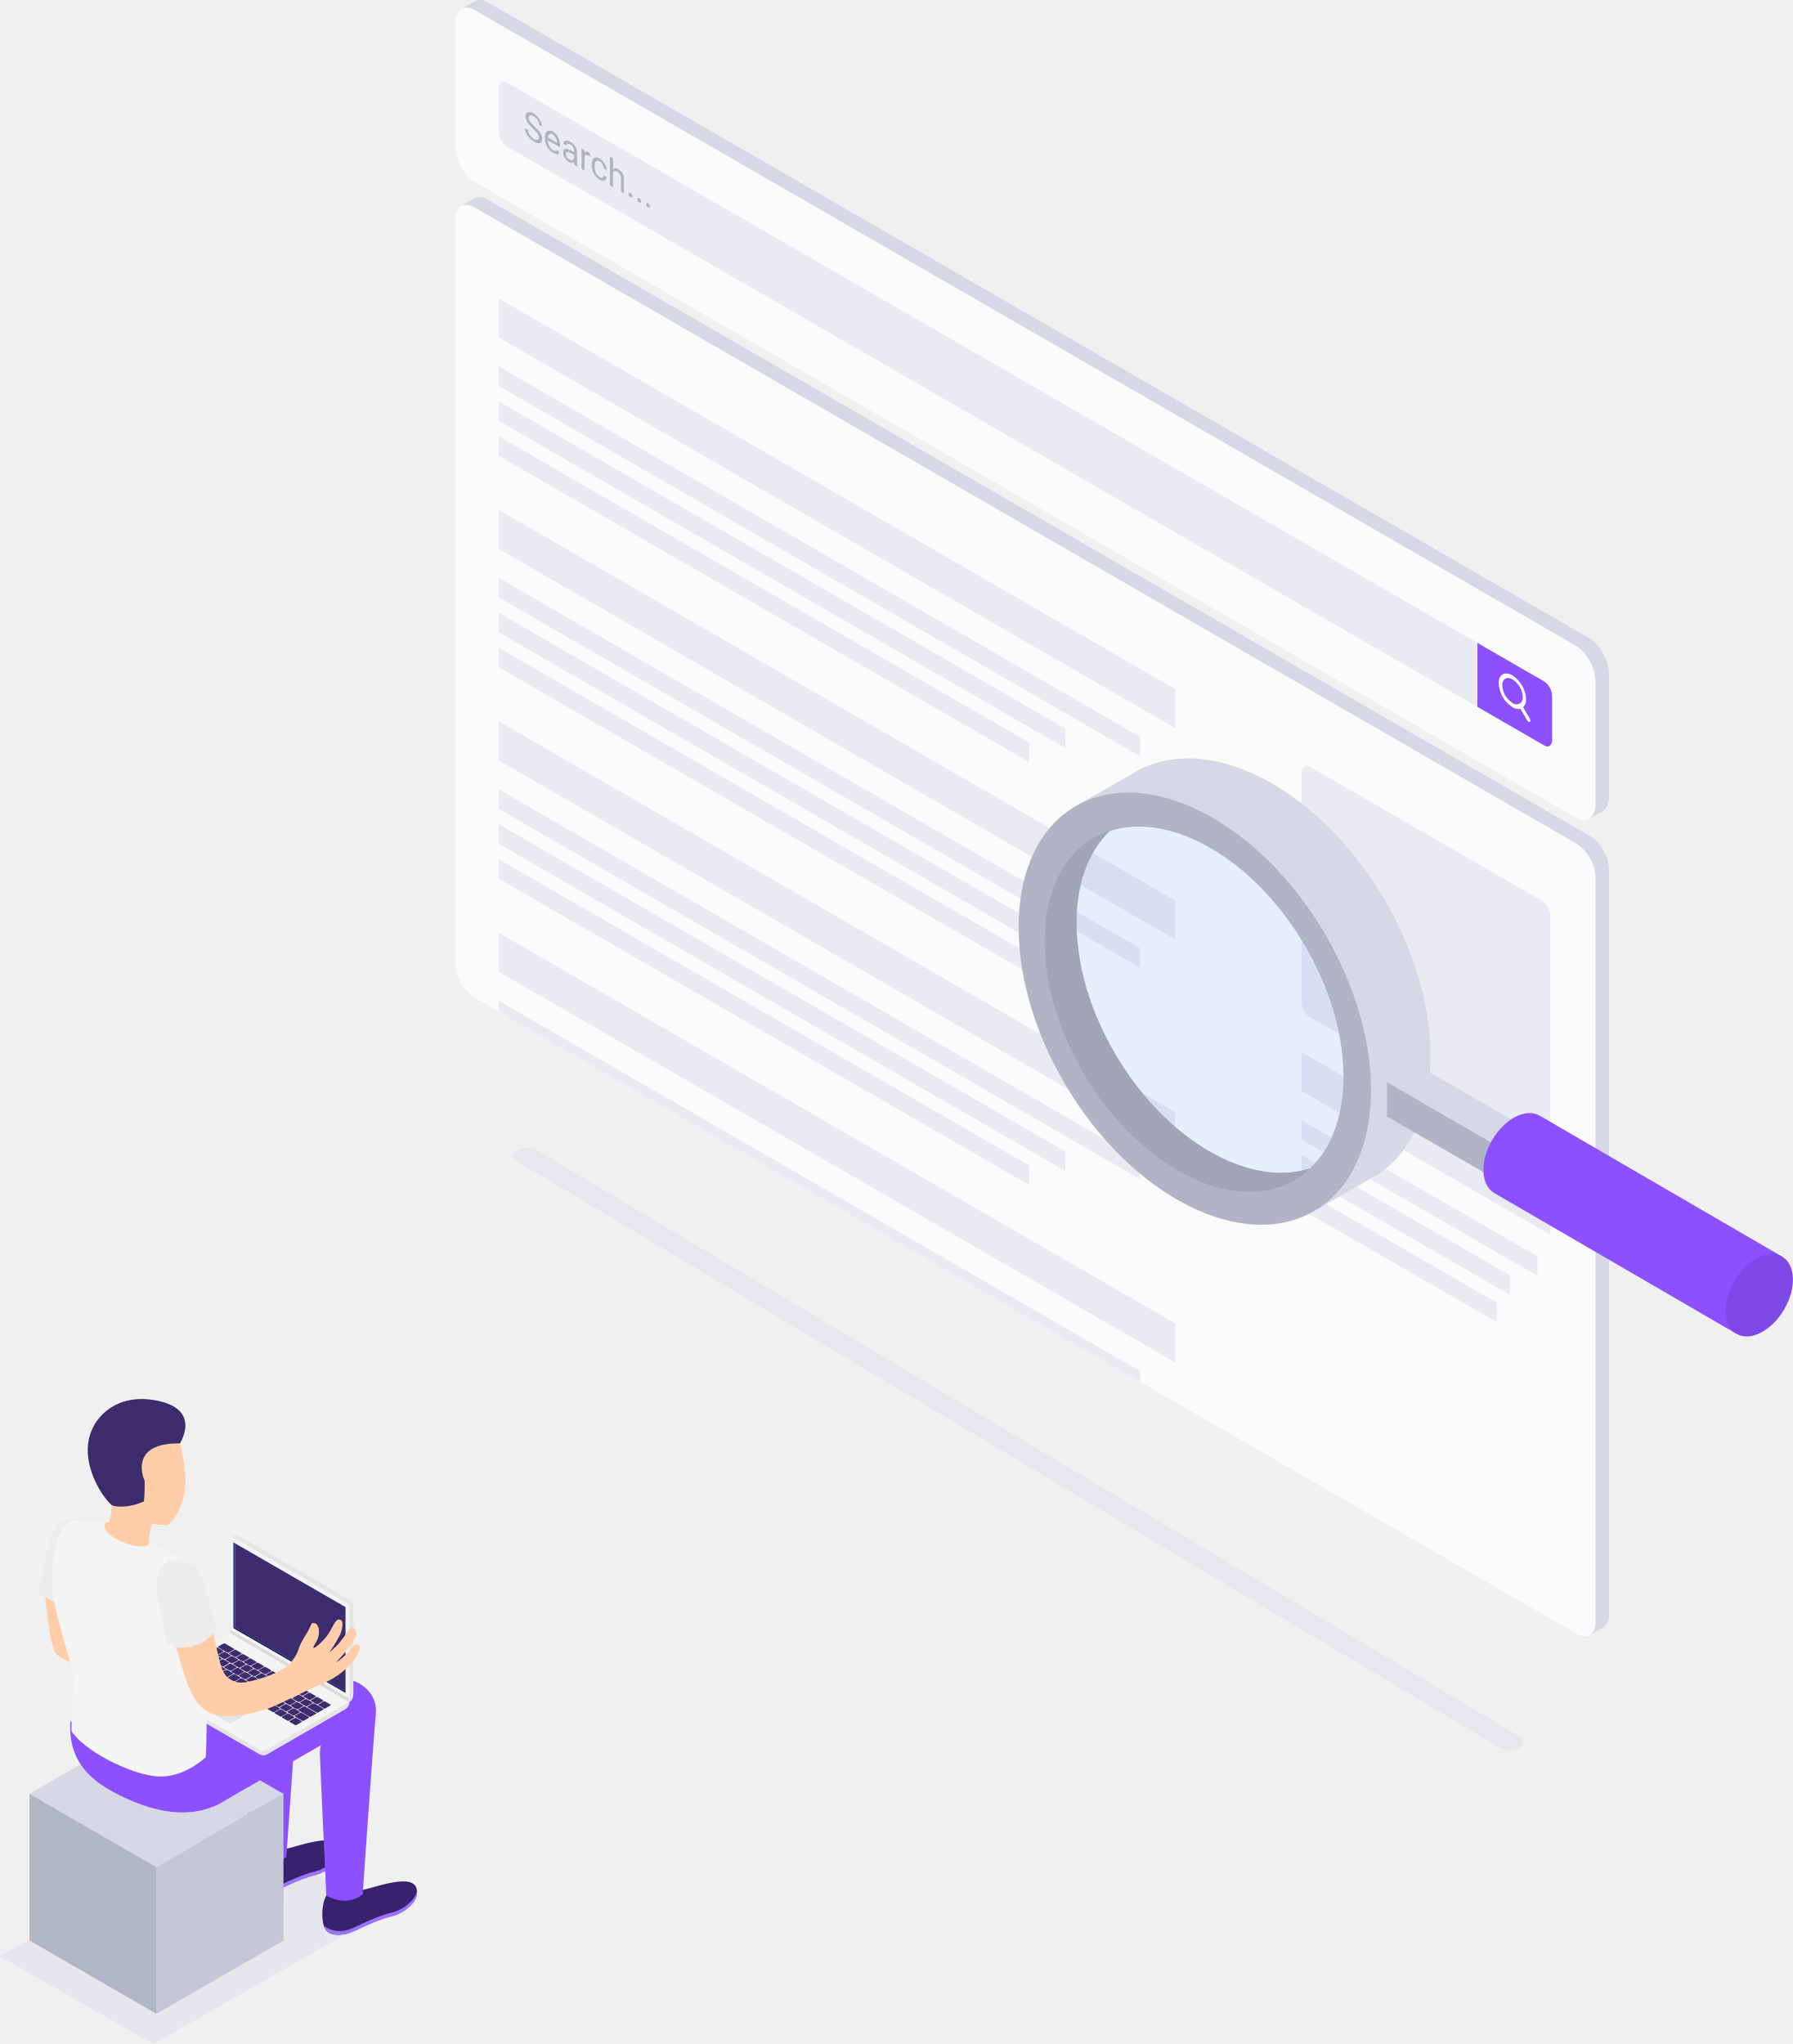
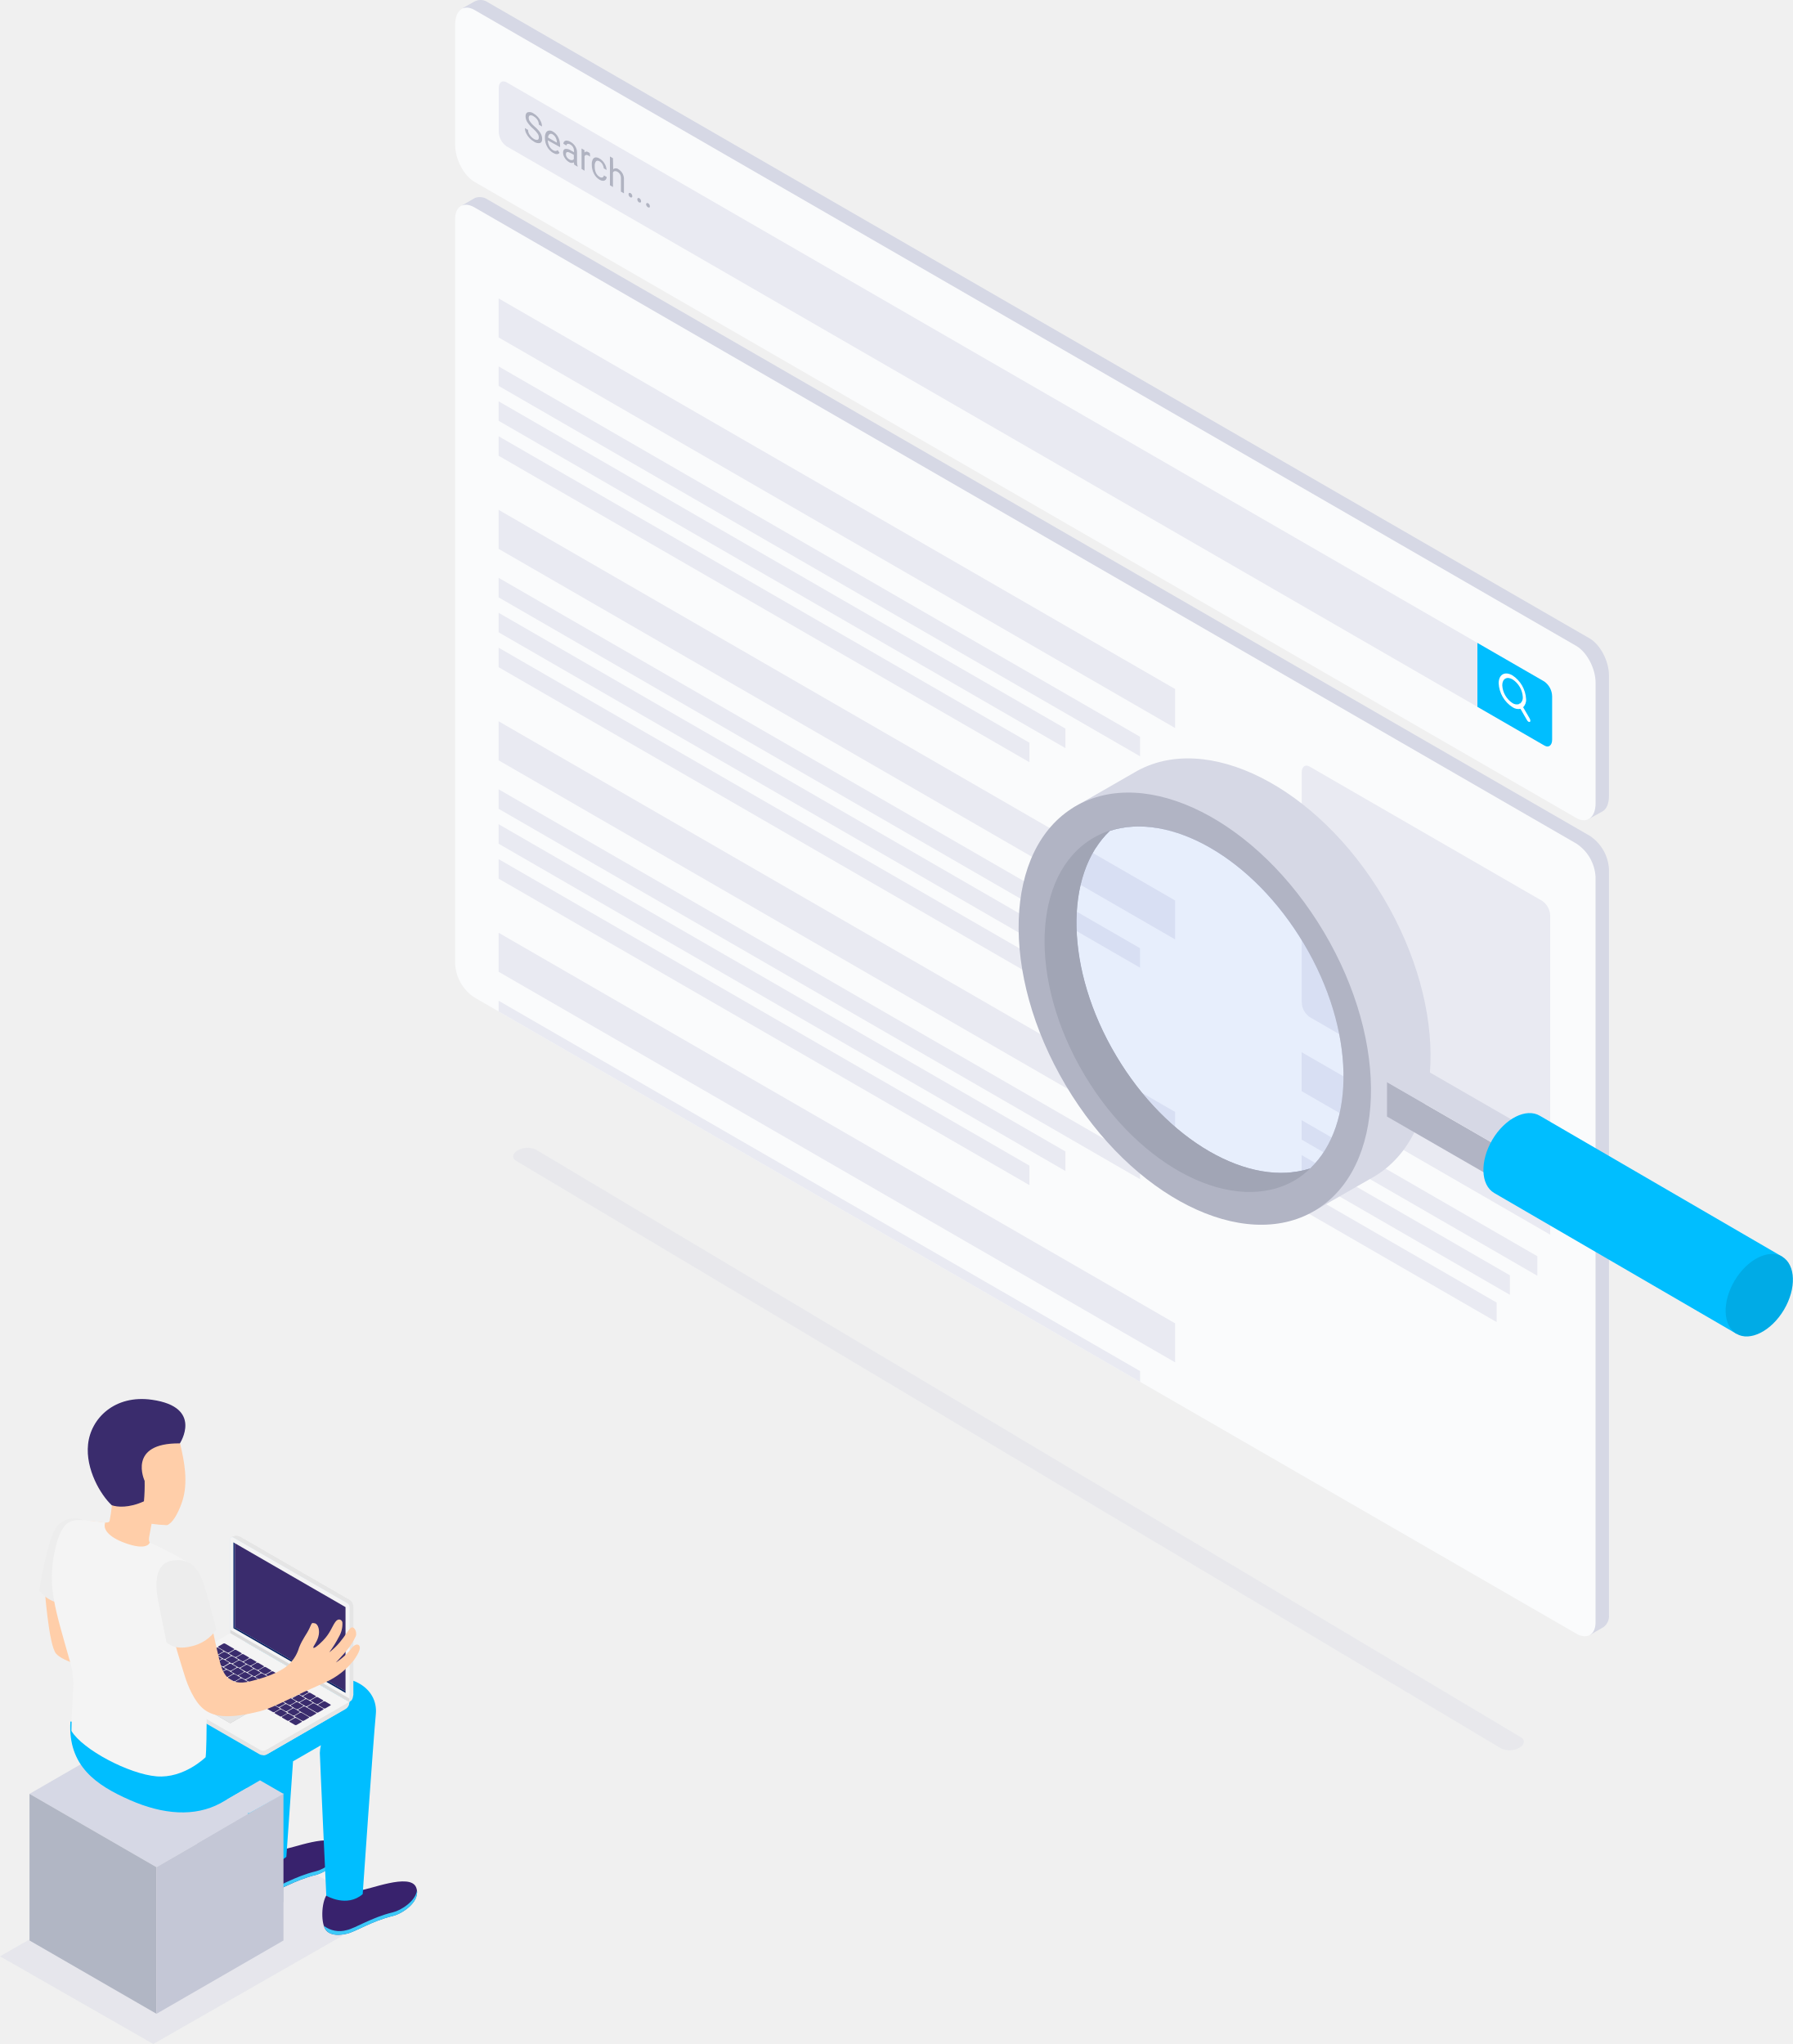
<svg xmlns="http://www.w3.org/2000/svg" viewBox="0 0 438.57 500">
  <defs>
-     <style>.cls-1,.cls-11,.cls-12{fill:#d6d8e5;}.cls-2{fill:#fafbfc;}.cls-3{fill:#e9eaf2;}.cls-4{fill:#8c50ff;}.cls-5{fill:#b0b3c1;}.cls-6{fill:#fff;}.cls-7{fill:#b1b4c4;}.cls-8{fill:#a1a5b5;}.cls-9{fill:#3e7eff;}.cls-10,.cls-9{opacity:0.1;}.cls-11{opacity:0.3;}.cls-12{opacity:0.4;}.cls-13{fill:#b1b6c4;}.cls-14{fill:#c4c7d6;}.cls-15{fill:#38226d;}.cls-16{fill:#9c73ff;}.cls-17{fill:#ffcea9;}.cls-18{fill:#ededed;}.cls-19{fill:#e5e5e5;}.cls-20{fill:#f4f4f4;}.cls-21{fill:#bfbfbf;}.cls-22{fill:#3a2c6d;}.cls-23{fill:#dceeff;}.cls-24{fill:#dbdbdb;}.cls-25{fill:#1e3779;}.cls-26{fill:#031f60;}</style>
+     <style>.cls-1,.cls-11,.cls-12{fill:#d6d8e5;}.cls-2{fill:#fafbfc;}.cls-3{fill:#e9eaf2;}.cls-4{fill:#00beff;}.cls-5{fill:#b0b3c1;}.cls-6{fill:#fff;}.cls-7{fill:#b1b4c4;}.cls-8{fill:#a1a5b5;}.cls-9{fill:#3e7eff;}.cls-10,.cls-9{opacity:0.1;}.cls-11{opacity:0.3;}.cls-12{opacity:0.4;}.cls-13{fill:#b1b6c4;}.cls-14{fill:#c4c7d6;}.cls-15{fill:#38226d;}.cls-16{fill:#3cc9f8;}.cls-17{fill:#ffcea9;}.cls-18{fill:#ededed;}.cls-19{fill:#e5e5e5;}.cls-20{fill:#f4f4f4;}.cls-21{fill:#bfbfbf;}.cls-22{fill:#3a2c6d;}.cls-23{fill:#dceeff;}.cls-24{fill:#dbdbdb;}.cls-25{fill:#1e3779;}.cls-26{fill:#031f60;}</style>
  </defs>
  <g id="Слой_2" data-name="Слой 2">
    <g id="Слой_1-2" data-name="Слой 1">
      <path class="cls-1" d="M388.86,204.44,119.34,48.84a3.44,3.44,0,0,0-3.16-.42h0l0,0-.27.16-2.94,1.7,1.69,2.39V233.94a10.44,10.44,0,0,0,4.72,8.18L388.53,397.54l.38,2.41,3.27-1.89h0a3.31,3.31,0,0,0,1.4-3.06V212.62A10.44,10.44,0,0,0,388.86,204.44Z" />
      <path class="cls-2" d="M390.3,214.52V396.89c0,3-2.1,4.23-4.72,2.72L116.06,244a10.44,10.44,0,0,1-4.72-8.18V53.46c0-3,2.11-4.24,4.72-2.73L385.58,206.34A10.41,10.41,0,0,1,390.3,214.52Z" />
      <polygon class="cls-3" points="287.46 178.09 121.97 82.54 121.97 73 287.46 168.55 287.46 178.09" />
      <polygon class="cls-3" points="278.88 185 121.97 94.4 121.97 89.63 278.88 180.23 278.88 185" />
      <polygon class="cls-3" points="260.62 183 121.97 102.94 121.97 98.17 260.62 178.23 260.62 183" />
      <polygon class="cls-3" points="251.81 186.45 121.97 111.49 121.97 106.72 251.81 181.68 251.81 186.45" />
      <polygon class="cls-3" points="379.21 302.03 318.4 266.92 318.4 257.38 379.21 292.48 379.21 302.03" />
      <polygon class="cls-3" points="376.06 312.07 318.4 278.78 318.4 274.01 376.06 307.3 376.06 312.07" />
      <polygon class="cls-3" points="369.35 316.74 318.4 287.32 318.4 282.55 369.35 311.97 369.35 316.74" />
      <polygon class="cls-3" points="366.11 323.41 318.4 295.87 318.4 291.1 366.11 318.64 366.11 323.41" />
      <polygon class="cls-3" points="287.46 229.81 121.97 134.26 121.97 124.72 287.46 220.27 287.46 229.81" />
      <polygon class="cls-3" points="278.88 236.72 121.97 146.13 121.97 141.35 278.88 231.95 278.88 236.72" />
      <polygon class="cls-3" points="260.62 234.72 121.97 154.67 121.97 149.9 260.62 229.95 260.62 234.72" />
      <polygon class="cls-3" points="251.81 238.18 121.97 163.21 121.97 158.44 251.81 233.4 251.81 238.18" />
      <polygon class="cls-3" points="287.46 281.54 121.97 185.99 121.97 176.44 287.46 272 287.46 281.54" />
      <polygon class="cls-3" points="278.88 288.45 121.97 197.85 121.97 193.08 278.88 283.67 278.88 288.45" />
      <polygon class="cls-3" points="260.62 286.45 121.97 206.39 121.97 201.62 260.62 281.67 260.62 286.45" />
      <polygon class="cls-3" points="251.81 289.9 121.97 214.94 121.97 210.16 251.81 285.13 251.81 289.9" />
      <polygon class="cls-3" points="287.46 333.26 121.97 237.71 121.97 228.17 287.46 323.72 287.46 333.26" />
      <polygon class="cls-3" points="278.89 335.4 278.89 338.02 121.97 247.42 121.97 244.8 278.89 335.4" />
      <path class="cls-3" d="M377.32,281.69l-57-32.92a4.55,4.55,0,0,1-1.89-3.61V188.93c0-1.39.85-2,1.89-1.43l57,32.92a4.55,4.55,0,0,1,1.89,3.61v56.23C379.21,281.65,378.36,282.29,377.32,281.69Z" />
      <path class="cls-1" d="M388.86,156.17,119.34.56a3.11,3.11,0,0,0-3-.31h0l0,0-.06,0-3,1.68,1.32,2.14V33.64c0,3.47,2.12,7.51,4.73,9L388.28,197.94l.14,2.52,3.41-1.88.08-.05.1-.05h0c1-.59,1.57-1.91,1.57-3.77V165.2C393.58,161.72,391.46,157.68,388.86,156.17Z" />
      <path class="cls-2" d="M385.58,200.09,116.06,44.48c-2.61-1.51-4.72-5.55-4.72-9V6c0-3.47,2.11-5.07,4.72-3.57L385.58,158c2.61,1.51,4.73,5.55,4.73,9v29.51C390.31,200,388.19,201.59,385.58,200.09Z" />
      <path class="cls-3" d="M377.32,182.09,123.86,35.76A4.52,4.52,0,0,1,122,32.15V21.55c0-1.39.84-2,1.89-1.43L377.32,166.46a4.53,4.53,0,0,1,1.89,3.61v10.59C379.21,182.06,378.36,182.7,377.32,182.09Z" />
      <path class="cls-4" d="M377.79,182.37,361.4,172.9V157.27l16.39,9.46a4.53,4.53,0,0,1,1.89,3.61v10.6C379.68,182.33,378.83,183,377.79,182.37Z" />
      <path class="cls-5" d="M130.47,31.53A8,8,0,0,1,129,29.9a2.83,2.83,0,0,1-.44-1.44q0-.8.54-1a1.71,1.71,0,0,1,1.43.3,4.35,4.35,0,0,1,1.79,2,2.94,2.94,0,0,1,.26,1.18l-.77-.45a2.19,2.19,0,0,0-.33-1.15,2.63,2.63,0,0,0-.95-.89,1.16,1.16,0,0,0-.88-.23c-.21.07-.32.28-.32.62a1.57,1.57,0,0,0,.3.87,5.75,5.75,0,0,0,1,1.11A10.72,10.72,0,0,1,131.82,32a4.29,4.29,0,0,1,.61,1,2.65,2.65,0,0,1,.19,1c0,.54-.18.87-.55,1a2,2,0,0,1-1.47-.36,5,5,0,0,1-1.12-.91,4.69,4.69,0,0,1-.8-1.19,3,3,0,0,1-.28-1.21l.77.45a2.08,2.08,0,0,0,.39,1.18,3.21,3.21,0,0,0,1,1,1.34,1.34,0,0,0,.93.25c.22-.07.32-.27.32-.6a1.63,1.63,0,0,0-.3-.93A6.87,6.87,0,0,0,130.47,31.53Z" />
      <path class="cls-5" d="M135.28,37.39a3.88,3.88,0,0,1-1.43-1.49,4.3,4.3,0,0,1-.55-2.1v-.15a2.39,2.39,0,0,1,.25-1.19.94.94,0,0,1,.68-.51,1.41,1.41,0,0,1,1,.22,3.32,3.32,0,0,1,1.31,1.39,4.59,4.59,0,0,1,.47,2.11V36L134,34.33a3.15,3.15,0,0,0,.37,1.41,2.41,2.41,0,0,0,.91,1,1.14,1.14,0,0,0,.66.2.79.79,0,0,0,.48-.22l.45.67C136.55,37.8,136,37.81,135.28,37.39Zm-.09-4.52a.69.69,0,0,0-.75-.06,1.07,1.07,0,0,0-.37.84l2.16,1.25v-.07a2.65,2.65,0,0,0-.31-1.18A1.9,1.9,0,0,0,135.19,32.87Z" />
      <path class="cls-5" d="M140.49,40.3a2.37,2.37,0,0,1-.11-.58,1.16,1.16,0,0,1-1.23-.09,3,3,0,0,1-1-1,2.33,2.33,0,0,1-.41-1.29c0-.52.17-.82.51-.91a2.07,2.07,0,0,1,1.44.4l.72.41v-.39a1.66,1.66,0,0,0-.23-.84,1.8,1.8,0,0,0-.68-.66.91.91,0,0,0-.67-.15.37.37,0,0,0-.26.4l-.75-.43a.79.79,0,0,1,.23-.59.81.81,0,0,1,.63-.19,2.07,2.07,0,0,1,.86.3,3.18,3.18,0,0,1,1.17,1.1,2.79,2.79,0,0,1,.44,1.44v2.3a4.08,4.08,0,0,0,.15,1.18v.07ZM139.26,39a1.13,1.13,0,0,0,.66.17.53.53,0,0,0,.45-.28v-1l-.58-.34c-.9-.52-1.35-.47-1.35.14a1.35,1.35,0,0,0,.23.76A1.69,1.69,0,0,0,139.26,39Z" />
      <path class="cls-5" d="M144.35,38.32a3.27,3.27,0,0,0-.36-.25q-.72-.42-1,.15v3.54l-.73-.43v-5l.71.41,0,.58c.24-.3.58-.33,1-.07a1.27,1.27,0,0,1,.32.25Z" />
      <path class="cls-5" d="M146.69,43.28a.82.82,0,0,0,.69.12.52.52,0,0,0,.33-.5l.69.4a1,1,0,0,1-.25.67.87.87,0,0,1-.63.26,1.65,1.65,0,0,1-.83-.25,3.6,3.6,0,0,1-1.4-1.49,4.54,4.54,0,0,1-.53-2.16v-.15A2.41,2.41,0,0,1,145,39a.85.85,0,0,1,.66-.49,1.6,1.6,0,0,1,1,.27,3.39,3.39,0,0,1,1.21,1.2,3.27,3.27,0,0,1,.51,1.6l-.69-.4a2.31,2.31,0,0,0-.32-1,2.13,2.13,0,0,0-.71-.72q-.56-.31-.87,0a1.64,1.64,0,0,0-.31,1.17v.16a3.54,3.54,0,0,0,.31,1.51A2.19,2.19,0,0,0,146.69,43.28Z" />
      <path class="cls-5" d="M150,41.4a1,1,0,0,1,1.28,0A2.79,2.79,0,0,1,152.63,44v3.3l-.74-.43v-3.3a1.87,1.87,0,0,0-.21-.92A1.81,1.81,0,0,0,151,42a.93.93,0,0,0-.63-.14.64.64,0,0,0-.43.34v3.55l-.74-.43V38.28l.74.42Z" />
      <path class="cls-5" d="M153.75,47.52a.36.36,0,0,1,.12-.31c.07-.05.19,0,.34,0a1,1,0,0,1,.34.35.88.88,0,0,1,.12.44.3.3,0,0,1-.12.28c-.08.05-.19,0-.34,0a.85.85,0,0,1-.34-.34A.84.84,0,0,1,153.75,47.52Z" />
      <path class="cls-5" d="M155.9,48.76a.33.33,0,0,1,.12-.3c.07-.06.19,0,.34,0a.95.95,0,0,1,.46.79.3.3,0,0,1-.12.28c-.07,0-.19,0-.34,0a.85.85,0,0,1-.34-.34A.84.84,0,0,1,155.9,48.76Z" />
      <path class="cls-5" d="M158.05,50a.33.33,0,0,1,.12-.3c.07-.06.19,0,.34,0a.8.8,0,0,1,.34.34.91.91,0,0,1,.12.44.32.32,0,0,1-.12.29c-.07,0-.19,0-.34-.06a.85.85,0,0,1-.34-.34A.84.84,0,0,1,158.05,50Z" />
      <g id="Search">
        <path class="cls-6" d="M374.19,175.76l-1.6-2.75a2.57,2.57,0,0,0,.72-2,7.42,7.42,0,0,0-3.35-5.81c-1.86-1.07-3.36-.2-3.36,1.94A7.4,7.4,0,0,0,370,173a2.61,2.61,0,0,0,1.94.4l1.61,2.79c.19.32.49.5.68.39S374.37,176.09,374.19,175.76Zm-2.37-3.64a.28.28,0,0,0-.18,0,.27.27,0,0,0-.1.13A1.91,1.91,0,0,1,370,172a5.56,5.56,0,0,1-2.52-4.36c0-1.61,1.13-2.26,2.52-1.45a5.55,5.55,0,0,1,2.51,4.36A1.83,1.83,0,0,1,371.82,172.12Z" />
      </g>
      <path class="cls-1" d="M338.43,219.64c-16.2-27.3-43.47-41-60.91-30.69l-15.16,8.71,5.81,9.67a22.31,22.31,0,0,1,3.3-4.09c14.74-4.78,35,6.63,47.5,27.64s12.76,44.29,1.51,54.94a21.59,21.59,0,0,1-4.55.91l5.67,9.42,14.57-8.35C353.61,277.45,354.62,246.93,338.43,219.64Z" />
      <path class="cls-7" d="M323.85,228c-16.2-27.3-43.47-41-60.91-30.69s-18.45,40.87-2.25,68.17,43.47,41,60.91,30.68S340.05,255.28,323.85,228Zm-3.37,57.83c-14.75,4.78-35-6.63-47.5-27.65s-12.76-44.28-1.51-54.93c14.74-4.78,35,6.63,47.5,27.64S331.73,275.17,320.48,285.82Z" />
      <path class="cls-8" d="M273,258.17c-12.47-21-12.76-44.28-1.51-54.93,6.43-2.09,13.92-1.09,21.35,2.44-9.12-4.34-18.31-4.91-25.54-.62-14.85,8.81-15.79,34.67-2.1,57.74s36.84,34.64,51.69,25.83a20.2,20.2,0,0,0,3.61-2.81C305.73,290.6,285.45,279.19,273,258.17Z" />
      <path class="cls-9" d="M319,230.88c-12.47-21-32.76-32.42-47.5-27.64-11.25,10.65-11,33.92,1.51,54.93s32.75,32.43,47.5,27.65C331.73,275.17,331.44,251.9,319,230.88Z" />
      <polygon class="cls-7" points="339.29 264.71 371.98 283.56 371.98 291.98 339.29 273.13 339.29 264.71" />
      <polygon class="cls-1" points="346.58 260.5 379.27 279.35 371.98 283.56 339.29 264.71 346.58 260.5" />
      <path class="cls-4" d="M365.05,278.8c3.09-5.22,8.3-7.84,11.63-5.86l59.38,34.52-11.31,18.8-59.27-34.45C362.15,289.83,362,284,365.05,278.8Z" />
      <path class="cls-4" d="M436.38,320.4c-3.1,5.21-8.3,7.84-11.63,5.86s-3.53-7.8-.43-13,8.3-7.84,11.63-5.86S439.47,315.19,436.38,320.4Z" />
      <path class="cls-10" d="M436.38,320.4c-3.1,5.21-8.3,7.84-11.63,5.86s-3.53-7.8-.43-13,8.3-7.84,11.63-5.86S439.47,315.19,436.38,320.4Z" />
      <path class="cls-11" d="M367.22,427.72,126.3,284c-1.16-.66-1-1.83.32-2.6h0a5,5,0,0,1,4.5-.18L372,424.94c1.16.67,1,1.83-.32,2.6h0A5,5,0,0,1,367.22,427.72Z" />
      <polygon class="cls-12" points="37.5 500 0 478.55 56.13 446.42 93.63 467.87 37.5 500" />
      <polygon class="cls-1" points="38.28 456.75 7.22 438.81 38.28 420.88 69.34 438.81 38.28 456.75" />
      <polygon class="cls-13" points="38.28 492.61 7.22 474.68 7.22 438.81 38.28 456.75 38.28 492.61" />
      <polygon class="cls-14" points="69.34 474.68 38.28 492.61 38.28 456.75 69.34 438.81 69.34 474.68" />
      <g id="Men_5">
        <path class="cls-15" d="M80,463.39a10.57,10.57,0,0,0,8-1c1.93.06,12.39-4.42,13.81-.66,1.25,3.3-3.28,6.35-5.7,6.93-5.29,1.28-9.2,3.92-11.32,4.36-1.58.34-3.63.56-4.89-.69C78.41,470.87,78.54,465.36,80,463.39Z" />
        <path class="cls-16" d="M84.81,472.14c2.12-.45,6-3.08,11.32-4.36,2-.49,5.52-2.71,5.87-5.36.47,3-3.62,5.73-5.87,6.27-5.29,1.28-9.2,3.92-11.32,4.36-1.58.34-3.63.56-4.89-.69a3,3,0,0,1-.69-1.26A6.33,6.33,0,0,0,84.81,472.14Z" />
        <path class="cls-15" d="M61.16,453.35a10.63,10.63,0,0,0,8-1c1.93.06,12.38-4.42,13.81-.66,1.24,3.3-3.29,6.34-5.71,6.93C72,459.93,68.07,462.57,66,463c-1.58.34-3.63.55-4.89-.69C59.55,460.83,59.68,455.31,61.16,453.35Z" />
        <path class="cls-16" d="M66,462.1c2.12-.45,6-3.08,11.31-4.36,2-.49,5.53-2.71,5.88-5.36.47,3-3.62,5.72-5.88,6.27C72,459.93,68.07,462.57,66,463c-1.58.34-3.63.55-4.89-.69a3.14,3.14,0,0,1-.69-1.26A6.33,6.33,0,0,0,66,462.1Z" />
        <path class="cls-4" d="M31.79,440.33c8.16,3.58,15.85,4.15,22.14.77l6.5-3.75c.39,8.39.76,16.45.76,16.45s5,3.77,8.86.41c0,0,.81-11.78,1.63-23.36l6.82-3.93a8.41,8.41,0,0,0-.26,1.89c.05,2.2,1.58,34.91,1.58,34.91s5,3,8.9-.38c0,0,2.61-37.9,3.21-43.95.68-6.81-6.88-10.17-11.67-8.42-1.11.4-3.85,1.42-7.31,2.71.15-1.89.27-3.37.36-4.21.67-6.81-6.89-10.16-11.67-8.42-4.36,1.59-33.79,12.63-33.79,12.63a75,75,0,0,0,1,8.43l-11.63-1C16.56,432.06,23.64,436.74,31.79,440.33Zm20.3-18.84L59.87,417a10.43,10.43,0,0,0-.25,1.67Z" />
        <path class="cls-17" d="M10.88,388s1,14.46,2.86,16.54S22.05,408,22.05,408L27,416.14s-4.51-25.86-5.49-26.48S10.88,388,10.88,388Z" />
        <path id="_Контур_" data-name="&lt;Контур&gt;" class="cls-18" d="M20.39,371.9A5.39,5.39,0,0,0,13.51,374c-1.82,3-3.71,13.34-3.88,15.11,0,0,2.55,3.52,6.38,2.93Z" />
        <path id="_Контур_2" data-name="&lt;Контур&gt;" class="cls-17" d="M22.13,372.08c2.5.12,4.36.76,4.67,0a33.41,33.41,0,0,0,.57-3.91c-.29-.73-.54-1.51-.54-1.51-3.14-1.93-4.13-5.32-4.54-9.27-.7-6.75,2.94-12.66,9.7-13.37,6.34-.66,11,3.8,12.26,9.93.67,3,2,8.74.2,13.71-1,2.78-2.31,5-3.61,5.42a33.28,33.28,0,0,1-3.76-.33h0s-.34,1.88-.57,3.08-.14,1.84,2.25,3.32-3.62,4.51-7.55,4.21-8.36-2.67-9.57-5.21C20.29,375.34,20.41,372,22.13,372.08Z" />
        <g id="_Группа_" data-name="&lt;Группа&gt;">
          <g id="_Группа_2" data-name="&lt;Группа&gt;">
            <g id="_Группа_3" data-name="&lt;Группа&gt;">
              <path id="_Контур_3" data-name="&lt;Контур&gt;" class="cls-19" d="M85.45,416.32h0a2,2,0,0,1-1,1.76l-19.06,11a2,2,0,0,1-2,0L36.64,413.66a2,2,0,0,1-1-1.76v-.15Z" />
              <path id="_Контур_4" data-name="&lt;Контур&gt;" class="cls-19" d="M84.44,418.08l-19.06,11a2,2,0,0,1-1,.27v-13H85.45A2,2,0,0,1,84.44,418.08Z" />
              <g id="_Группа_4" data-name="&lt;Группа&gt;">
                <path id="_Контур_5" data-name="&lt;Контур&gt;" class="cls-20" d="M65.08,428.08a1.46,1.46,0,0,1-1.43,0l-27.76-16c-.35-.21-.35-.54,0-.74L56.34,399.5l29.11,16.82Z" />
              </g>
              <g id="_Группа_5" data-name="&lt;Группа&gt;">
                <polygon id="_Контур_6" data-name="&lt;Контур&gt;" class="cls-21" points="47.3 416.32 47.44 416.4 56.33 421.53 61.22 418.71 61.35 418.63 52.32 413.42 47.3 416.32" />
                <polygon id="_Контур_7" data-name="&lt;Контур&gt;" class="cls-19" points="47.44 416.4 56.33 421.53 61.22 418.71 52.32 413.58 47.44 416.4" />
              </g>
              <path class="cls-22" d="M77.9,417.15l1.29.74a.46.46,0,0,0,.41,0l1.22-.71c.12-.07.13-.17,0-.23l-1.28-.74a.46.46,0,0,0-.41,0l-1.23.71C77.81,417,77.8,417.09,77.9,417.15Z" />
              <path class="cls-22" d="M76.09,416.1l1.28.74a.46.46,0,0,0,.41,0l1.22-.71c.13-.07.14-.17,0-.23l-1.28-.74a.46.46,0,0,0-.41,0l-1.22.7C76,415.93,76,416,76.09,416.1Z" />
              <path class="cls-22" d="M74.27,415.05l1.29.74a.44.44,0,0,0,.4,0l1.23-.7c.12-.07.13-.18,0-.24l-1.29-.74a.44.44,0,0,0-.4,0l-1.23.7C74.18,414.88,74.17,415,74.27,415.05Z" />
              <path class="cls-22" d="M72.46,414l1.28.74a.46.46,0,0,0,.41,0l1.22-.7c.12-.07.14-.18,0-.24L74.12,413a.46.46,0,0,0-.41,0l-1.22.7C72.36,413.83,72.35,413.94,72.46,414Z" />
              <path class="cls-22" d="M70.64,413l1.28.74a.46.46,0,0,0,.41,0l1.23-.71c.12-.07.13-.18,0-.24L72.3,412a.46.46,0,0,0-.41,0l-1.22.71C70.55,412.79,70.53,412.89,70.64,413Z" />
              <path class="cls-22" d="M68.82,411.9l1.29.74a.44.44,0,0,0,.4,0l1.23-.71c.12-.07.13-.18,0-.24l-1.28-.74a.46.46,0,0,0-.41,0l-1.23.71C68.73,411.74,68.72,411.84,68.82,411.9Z" />
              <path class="cls-22" d="M67,410.85l1.28.75a.46.46,0,0,0,.41,0l1.22-.71c.12-.07.14-.17,0-.23l-1.28-.75a.46.46,0,0,0-.41,0l-1.22.71C66.92,410.69,66.9,410.79,67,410.85Z" />
              <path class="cls-22" d="M65.19,409.81l1.28.74a.46.46,0,0,0,.41,0l1.23-.71c.12-.07.13-.17,0-.23l-1.29-.74a.46.46,0,0,0-.41,0l-1.22.71C65.1,409.64,65.09,409.75,65.19,409.81Z" />
              <path class="cls-22" d="M63.37,408.76l1.29.74a.46.46,0,0,0,.41,0l1.22-.71c.12-.07.13-.17,0-.23L65,407.8a.46.46,0,0,0-.41,0l-1.23.71C63.28,408.59,63.27,408.7,63.37,408.76Z" />
              <path class="cls-22" d="M61.56,407.71l1.28.74a.46.46,0,0,0,.41,0l1.22-.7c.12-.07.14-.18,0-.24l-1.28-.74a.46.46,0,0,0-.41,0l-1.22.7C61.47,407.54,61.45,407.65,61.56,407.71Z" />
              <path class="cls-22" d="M59.74,406.66l1.28.74a.46.46,0,0,0,.41,0l1.23-.7c.12-.07.13-.18,0-.24l-1.29-.74a.44.44,0,0,0-.4,0l-1.23.7C59.65,406.49,59.64,406.6,59.74,406.66Z" />
              <path class="cls-22" d="M57.93,405.61l1.28.74a.49.49,0,0,0,.41,0l1.22-.71c.12-.07.14-.18,0-.24l-1.28-.74a.46.46,0,0,0-.41,0l-1.23.71C57.83,405.45,57.82,405.55,57.93,405.61Z" />
              <path class="cls-22" d="M56.11,404.56l1.28.74a.46.46,0,0,0,.41,0l1.23-.71c.12-.07.13-.18,0-.24l-1.28-.74a.46.46,0,0,0-.41,0l-1.22.71C56,404.4,56,404.5,56.11,404.56Z" />
              <path class="cls-22" d="M53.42,403l2.16,1.24a.41.41,0,0,0,.4,0l1.23-.71c.12-.07.13-.17,0-.23l-2.16-1.25a.46.46,0,0,0-.41,0l-1.22.7C53.33,402.84,53.31,403,53.42,403Z" />
              <path class="cls-22" d="M73.45,416.61l1.28.74a.46.46,0,0,0,.41,0l1.23-.71c.12-.07.13-.17,0-.23l-1.29-.74a.46.46,0,0,0-.41,0l-1.22.71C73.36,416.44,73.35,416.55,73.45,416.61Z" />
              <path class="cls-22" d="M71.63,415.56l1.28.74a.46.46,0,0,0,.41,0l1.23-.71c.12-.07.13-.17,0-.23l-1.29-.74a.46.46,0,0,0-.41,0l-1.22.71C71.54,415.39,71.53,415.5,71.63,415.56Z" />
              <path class="cls-22" d="M69.81,414.51l1.28.74a.46.46,0,0,0,.41,0l1.23-.71c.12-.07.13-.17,0-.23l-1.29-.74a.46.46,0,0,0-.41,0l-1.22.71C69.72,414.34,69.71,414.45,69.81,414.51Z" />
              <path class="cls-22" d="M68,413.46l1.28.74a.46.46,0,0,0,.41,0l1.23-.71c.12-.07.13-.17,0-.23l-1.29-.74a.44.44,0,0,0-.4,0l-1.23.71C67.9,413.29,67.89,413.4,68,413.46Z" />
              <path class="cls-22" d="M66.19,412.41l1.28.74a.43.43,0,0,0,.41,0l1.22-.71c.12-.07.14-.17,0-.23l-1.28-.75a.46.46,0,0,0-.41,0l-1.22.71C66.1,412.25,66.08,412.35,66.19,412.41Z" />
              <path class="cls-22" d="M64.37,411.36l1.28.74a.46.46,0,0,0,.41,0l1.22-.71c.12-.07.14-.17,0-.24L66,410.4a.46.46,0,0,0-.41,0l-1.22.71C64.28,411.2,64.26,411.3,64.37,411.36Z" />
              <path class="cls-22" d="M62.55,410.31l1.28.74a.46.46,0,0,0,.41,0l1.22-.71c.12-.07.14-.18,0-.24l-1.28-.74a.46.46,0,0,0-.41,0l-1.22.71C62.46,410.15,62.44,410.25,62.55,410.31Z" />
              <path class="cls-22" d="M60.73,409.26,62,410a.46.46,0,0,0,.41,0l1.22-.71c.13-.07.14-.18,0-.24l-1.28-.74a.46.46,0,0,0-.41,0l-1.22.71C60.64,409.1,60.62,409.2,60.73,409.26Z" />
              <path class="cls-22" d="M58.91,408.21l1.28.74a.46.46,0,0,0,.41,0l1.23-.71c.12-.07.13-.18,0-.24l-1.28-.74a.46.46,0,0,0-.41,0l-1.22.71C58.82,408.05,58.8,408.15,58.91,408.21Z" />
              <path class="cls-22" d="M57.09,407.16l1.28.74a.46.46,0,0,0,.41,0l1.23-.71c.12-.07.13-.18,0-.24l-1.29-.74a.46.46,0,0,0-.41,0l-1.22.71C57,407,57,407.1,57.09,407.16Z" />
              <path class="cls-22" d="M55.27,406.11l1.28.74a.46.46,0,0,0,.41,0l1.23-.7c.12-.07.13-.18,0-.24l-1.29-.74a.46.46,0,0,0-.41,0l-1.22.71C55.18,406,55.17,406.05,55.27,406.11Z" />
              <path class="cls-22" d="M53.45,405.06l1.28.74a.46.46,0,0,0,.41,0l1.23-.7c.12-.07.13-.18,0-.24l-1.29-.74a.46.46,0,0,0-.41,0l-1.22.7C53.36,404.89,53.35,405,53.45,405.06Z" />
              <path class="cls-22" d="M75.27,417.66l2.16,1.24a.46.46,0,0,0,.41,0l1.22-.71c.12-.07.13-.18,0-.24l-2.16-1.24a.49.49,0,0,0-.41,0l-1.22.71C75.18,417.49,75.16,417.6,75.27,417.66Z" />
              <path class="cls-22" d="M53.3,403.06l1.28.74c.11.06.11.16,0,.22l-1.29.75a.42.42,0,0,1-.38,0l-.1-.06a.38.38,0,0,0-.36,0l-1.36.79a.42.42,0,0,1-.38,0l-.82-.47a.12.12,0,0,1,0-.22l1.28-.74.27-.15.19-.11.19-.11,1.1-.64A.42.42,0,0,1,53.3,403.06Z" />
              <path class="cls-22" d="M70.86,421.21l1.28.74a.46.46,0,0,0,.41,0l1.22-.71c.12-.07.14-.17,0-.23l-1.28-.74a.46.46,0,0,0-.41,0l-1.22.7C70.76,421,70.75,421.15,70.86,421.21Z" />
              <path class="cls-22" d="M69,420.16l1.29.74a.46.46,0,0,0,.41,0l1.22-.71c.12-.07.13-.18,0-.24l-1.28-.74a.46.46,0,0,0-.41,0l-1.23.71C69,420,68.94,420.1,69,420.16Z" />
              <path class="cls-22" d="M67.23,419.12l1.29.74a.44.44,0,0,0,.4,0l1.23-.71c.12-.07.13-.17,0-.23l-1.28-.74a.46.46,0,0,0-.41,0l-1.23.71C67.14,419,67.13,419.06,67.23,419.12Z" />
              <path class="cls-22" d="M51.81,410.21l1.28.74a.46.46,0,0,0,.41,0l1.23-.71c.12-.07.13-.18,0-.24l-1.28-.74a.46.46,0,0,0-.41,0l-1.22.71C51.72,410.05,51.71,410.15,51.81,410.21Z" />
              <path class="cls-22" d="M50,409.17l1.28.74a.46.46,0,0,0,.41,0l1.22-.71c.13-.07.14-.17,0-.23l-1.28-.74a.46.46,0,0,0-.41,0l-1.22.71C49.91,409,49.89,409.11,50,409.17Z" />
              <path class="cls-22" d="M48.19,408.12l1.28.74a.46.46,0,0,0,.41,0l1.22-.7c.12-.07.14-.18,0-.24l-1.28-.74a.46.46,0,0,0-.41,0l-1.22.7C48.1,408,48.08,408.06,48.19,408.12Z" />
              <path class="cls-22" d="M46.38,407.07l1.28.75a.46.46,0,0,0,.41,0l1.22-.71c.12-.07.14-.17,0-.23L48,406.11a.46.46,0,0,0-.41,0l-1.22.71C46.28,406.91,46.27,407,46.38,407.07Z" />
              <path class="cls-22" d="M65,417.8l1.75,1a.44.44,0,0,0,.4,0l1.23-.7c.12-.07.13-.18,0-.24l-1.75-1a.46.46,0,0,0-.41,0l-1.22.71C64.86,417.64,64.85,417.74,65,417.8Z" />
              <path class="cls-22" d="M53.62,411.26l1.75,1a.46.46,0,0,0,.41,0l1.22-.71c.12-.07.14-.17,0-.23l-1.75-1a.46.46,0,0,0-.41,0l-1.22.71C53.53,411.09,53.52,411.2,53.62,411.26Z" />
              <path class="cls-22" d="M55.9,412.57l8.53,4.93a.46.46,0,0,0,.41,0l1.22-.71c.12-.07.13-.17,0-.23l-8.53-4.93a.46.46,0,0,0-.41,0l-1.22.71C55.81,412.41,55.79,412.51,55.9,412.57Z" />
              <path class="cls-22" d="M71.2,417.34l1.28.74a.46.46,0,0,0,.41,0l1.22-.7c.12-.07.14-.18,0-.24l-1.28-.74a.46.46,0,0,0-.41,0l-1.23.7C71.1,417.17,71.09,417.28,71.2,417.34Z" />
              <path class="cls-22" d="M69.38,416.29l1.28.74a.46.46,0,0,0,.41,0l1.23-.7c.12-.07.13-.18,0-.24L71,415.33a.46.46,0,0,0-.41,0l-1.22.71C69.29,416.12,69.28,416.23,69.38,416.29Z" />
              <path class="cls-22" d="M67.57,415.24l1.28.74a.46.46,0,0,0,.41,0l1.22-.71c.12-.07.14-.18,0-.24l-1.28-.74a.46.46,0,0,0-.41,0L67.6,415C67.48,415.08,67.46,415.18,67.57,415.24Z" />
              <path class="cls-22" d="M65.75,414.2l1.29.74a.44.44,0,0,0,.4,0l1.23-.71c.12-.07.13-.17,0-.23l-1.29-.74a.44.44,0,0,0-.4,0l-1.23.71C65.66,414,65.65,414.14,65.75,414.2Z" />
              <path class="cls-22" d="M63.94,413.15l1.28.74a.46.46,0,0,0,.41,0l1.22-.7c.13-.07.14-.18,0-.24l-1.28-.74a.46.46,0,0,0-.41,0l-1.22.7C63.85,413,63.83,413.09,63.94,413.15Z" />
              <path class="cls-22" d="M62.12,412.1l1.29.74a.46.46,0,0,0,.41,0l1.22-.7c.12-.07.13-.18,0-.24l-1.28-.74a.46.46,0,0,0-.41,0l-1.23.71C62,411.93,62,412,62.12,412.1Z" />
              <path class="cls-22" d="M60.31,411.05l1.28.74a.46.46,0,0,0,.41,0l1.23-.71c.12-.07.13-.17,0-.24L62,410.09a.46.46,0,0,0-.41,0l-1.22.71C60.22,410.89,60.21,411,60.31,411.05Z" />
              <path class="cls-22" d="M58.5,410l1.28.74a.46.46,0,0,0,.41,0l1.22-.71c.12-.07.14-.17,0-.23l-1.28-.74a.46.46,0,0,0-.41,0l-1.22.71C58.4,409.84,58.39,410,58.5,410Z" />
              <path class="cls-22" d="M56.68,409l1.28.74a.46.46,0,0,0,.41,0l1.23-.7c.12-.07.13-.18,0-.24L58.34,408a.44.44,0,0,0-.4,0l-1.23.7C56.59,408.79,56.58,408.9,56.68,409Z" />
              <path class="cls-22" d="M54.87,407.91l1.28.74a.46.46,0,0,0,.41,0l1.22-.7c.12-.07.14-.18,0-.24L56.53,407a.46.46,0,0,0-.41,0l-1.22.71C54.78,407.75,54.76,407.85,54.87,407.91Z" />
              <path class="cls-22" d="M53.05,406.86l1.29.74a.44.44,0,0,0,.4,0l1.23-.71c.12-.07.13-.17,0-.24l-1.28-.74a.46.46,0,0,0-.41,0l-1.23.71C53,406.7,53,406.8,53.05,406.86Z" />
              <path class="cls-22" d="M51.24,405.82l1.28.74a.46.46,0,0,0,.41,0l1.22-.71c.13-.07.14-.17,0-.23l-1.28-.74a.46.46,0,0,0-.41,0l-1.22.71C51.15,405.65,51.13,405.76,51.24,405.82Z" />
              <path class="cls-22" d="M73,418.39l2.65,1.53a.46.46,0,0,0,.41,0l1.23-.71c.12-.07.13-.17,0-.23l-2.66-1.53a.46.46,0,0,0-.41,0l-1.22.71C72.92,418.22,72.91,418.33,73,418.39Z" />
              <path class="cls-22" d="M70.34,418.87l1.28.75a.46.46,0,0,0,.41,0l1.22-.71c.12-.07.14-.17,0-.23L72,417.92a.43.43,0,0,0-.41,0l-1.22.71C70.24,418.71,70.23,418.81,70.34,418.87Z" />
              <path class="cls-22" d="M68.52,417.83l1.28.74a.46.46,0,0,0,.41,0l1.23-.71c.12-.07.13-.17,0-.23l-1.29-.74a.44.44,0,0,0-.4,0l-1.23.71C68.43,417.66,68.42,417.77,68.52,417.83Z" />
              <path class="cls-22" d="M66.71,416.78l1.28.74a.46.46,0,0,0,.41,0l1.22-.7c.12-.07.14-.18,0-.24l-1.28-.74a.46.46,0,0,0-.41,0l-1.22.7C66.62,416.61,66.6,416.72,66.71,416.78Z" />
              <path class="cls-22" d="M64.89,415.73l1.29.74a.46.46,0,0,0,.41,0l1.22-.71c.12-.07.13-.18,0-.24l-1.28-.74a.46.46,0,0,0-.41,0l-1.23.71C64.8,415.57,64.79,415.67,64.89,415.73Z" />
              <path class="cls-22" d="M63.08,414.69l1.28.74a.46.46,0,0,0,.41,0L66,414.7c.12-.07.13-.17,0-.23l-1.28-.74a.46.46,0,0,0-.41,0l-1.22.71C63,414.52,63,414.63,63.08,414.69Z" />
              <path class="cls-22" d="M61.27,413.64l1.28.74a.46.46,0,0,0,.41,0l1.22-.7c.12-.07.14-.18,0-.24l-1.28-.74a.46.46,0,0,0-.41,0l-1.22.7C61.17,413.47,61.16,413.58,61.27,413.64Z" />
              <path class="cls-22" d="M59.45,412.59l1.28.74a.46.46,0,0,0,.41,0l1.23-.7c.12-.07.13-.18,0-.24l-1.29-.74a.44.44,0,0,0-.4,0l-1.23.71C59.36,412.42,59.35,412.53,59.45,412.59Z" />
              <path class="cls-22" d="M57.64,411.54l1.28.74a.46.46,0,0,0,.41,0l1.22-.71c.12-.07.14-.17,0-.24l-1.28-.74a.46.46,0,0,0-.41,0l-1.22.71C57.55,411.38,57.53,411.48,57.64,411.54Z" />
              <path class="cls-22" d="M55.82,410.5l1.29.74a.46.46,0,0,0,.41,0l1.22-.71c.12-.07.13-.17,0-.23l-1.28-.74a.46.46,0,0,0-.41,0l-1.23.71C55.73,410.33,55.72,410.44,55.82,410.5Z" />
              <path class="cls-22" d="M54,409.45l1.28.74a.46.46,0,0,0,.41,0l1.23-.7c.12-.07.13-.18,0-.24l-1.29-.74a.46.46,0,0,0-.41,0l-1.22.7C53.92,409.28,53.91,409.39,54,409.45Z" />
              <path class="cls-22" d="M52.2,408.4l1.28.74a.46.46,0,0,0,.41,0l1.22-.71c.12-.07.14-.18,0-.24l-1.28-.74a.46.46,0,0,0-.41,0l-1.22.71C52.1,408.24,52.09,408.34,52.2,408.4Z" />
              <path class="cls-22" d="M48.14,406.06l3.53,2a.44.44,0,0,0,.4,0l1.23-.71c.12-.07.13-.17,0-.23l-3.53-2a.46.46,0,0,0-.41,0l-1.22.7C48.05,405.89,48,406,48.14,406.06Z" />
              <path class="cls-22" d="M72.15,419.92l1.75,1a.49.49,0,0,0,.41,0l1.22-.71c.12-.07.14-.18,0-.24l-1.75-1a.46.46,0,0,0-.41,0l-1.22.71C72.06,419.76,72,419.86,72.15,419.92Z" />
            </g>
            <g id="_Группа_6" data-name="&lt;Группа&gt;">
              <g id="_Группа_7" data-name="&lt;Группа&gt;">
                <g id="_Группа_8" data-name="&lt;Группа&gt;">
                  <path id="_Контур_8" data-name="&lt;Контур&gt;" class="cls-19" d="M85.45,416.32h0L56.34,399.5V376.61l.22-.52.24-.12h0a2,2,0,0,1,2,0l26.64,15.39a2,2,0,0,1,1,1.74v21.48C86.27,415.69,86.07,416,85.45,416.32Z" />
                  <path id="_Контур_9" data-name="&lt;Контур&gt;" class="cls-19" d="M82.78,394.13,56.34,377.37v-.76l.22-.52.24-.12a2,2,0,0,1,2,0l26.64,15.39a2.08,2.08,0,0,1,.77.79Z" />
                  <path id="_Контур_10" data-name="&lt;Контур&gt;" class="cls-23" d="M57,376.09,85,392.23a1,1,0,0,1,.49.85v23.24L56.34,399.5v-23A.45.45,0,0,1,57,376.09Z" />
                  <path id="_Контур_11" data-name="&lt;Контур&gt;" class="cls-20" d="M57,376.09,85,392.23a1,1,0,0,1,.49.85v23.24L56.34,399.5v-23A.45.45,0,0,1,57,376.09Z" />
                  <polygon id="_Контур_12" data-name="&lt;Контур&gt;" class="cls-24" points="85.45 416.31 85.45 415.49 56.34 398.67 56.34 399.5 85.45 416.31" />
                </g>
                <polygon id="_Контур_13" data-name="&lt;Контур&gt;" class="cls-25" points="57.09 398.28 57.09 377.29 57.45 377.5 57.45 398.11 57.09 398.28" />
                <polygon id="_Контур_14" data-name="&lt;Контур&gt;" class="cls-22" points="57.45 377.5 57.45 398.11 84.52 413.7 84.52 393.13 57.45 377.5" />
                <polygon id="_Контур_15" data-name="&lt;Контур&gt;" class="cls-26" points="57.09 398.28 84.52 414.11 84.52 413.7 57.45 398.11 57.09 398.28" />
              </g>
            </g>
          </g>
        </g>
        <path id="_Контур_16" data-name="&lt;Контур&gt;" class="cls-20" d="M25.74,372.45c-.69,1.72,1.07,3.84,5.76,5.31s5.12-.42,5.12-.42a94.61,94.61,0,0,1,9.13,4.7c2.81,2,4.06,7.67,4.44,17.29.44,11.14.48,27.66.11,30.51,0,0-5.27,5.24-12,4.69S20.22,428,17.47,423.41c.07-9.76,1.22-11.35-.36-17-3.62-12.87-5.53-18.15-3.77-26.7,1.45-7.05,3.48-7.93,6.27-7.86A58,58,0,0,1,25.74,372.45Z" />
        <path id="_Контур_17" data-name="&lt;Контур&gt;" class="cls-17" d="M61.27,411.27c-5.52,1.39-6.82-2.09-7.55-5C52,399.3,51,393,49.7,389c-1.54-4.68-3.16-5.43-5.44-6.34-2.67-1.07-5,1.19-4.07,7.14,1.05,7.05,2.43,12,5.06,20.33.69,2.18,2.23,6.05,4.54,7.92,2.86,2.3,7.15,2.2,13.66.59,2.77-.69,5.81-2.35,11-4.8,1.41-.65,2.51-1.09,5.21-2.35a18.5,18.5,0,0,0,6.93-5.41c1.42-2.05,1.61-3,1.32-3.48s-1-.46-1.76.4a15.2,15.2,0,0,1-4,3.69s1.74-1.81,2.69-3A14.63,14.63,0,0,0,87,400.31c.5-1.19-.53-2.82-1.31-2s-1.16,1.73-2.59,3.44a14.72,14.72,0,0,1-2.56,2.44,27.44,27.44,0,0,0,2.36-3.79,6.25,6.25,0,0,0,.86-3.44c0-.62-.92-1.36-1.75-.18s-1.23,2.73-3,4.54c-1.26,1.31-2.33,2.06-2.37,1.7s.77-1.09,1.22-2.61,0-3.14-.85-3.32-.68-.13-1.35,1.3S74,400.9,73.17,403a9.23,9.23,0,0,1-2.27,3.91C69.54,408.35,66.53,410,61.27,411.27Z" />
        <path id="_Контур_18" data-name="&lt;Контур&gt;" class="cls-18" d="M42.22,381.73c3.69-.55,6.3,1.11,7.93,6.71s2.77,10.19,2.77,10.19a10.06,10.06,0,0,1-6.19,4.11c-4.41,1.06-6-1.05-6-1.05s-1.23-5.86-2-9.85S37.65,382.4,42.22,381.73Z" />
        <path class="cls-22" d="M44,353.08s5.83-8.87-6.81-10.67c-9.12-1.31-15,4.55-15.65,10.91-.65,6.07,3.09,12.38,5.79,14.88,1.32.47,4.15.74,7.88-.95a44,44,0,0,0,.17-5S31,352.92,44,353.08Z" />
      </g>
      <polygon class="cls-14" points="69.34 465.31 69.34 438.67 48.19 451.02 56.34 467.87 69.34 465.31" />
      <polygon class="cls-1" points="55.48 440.21 63.6 435.5 69.34 438.81 60.92 443.59 55.48 440.21" />
    </g>
  </g>
</svg>
